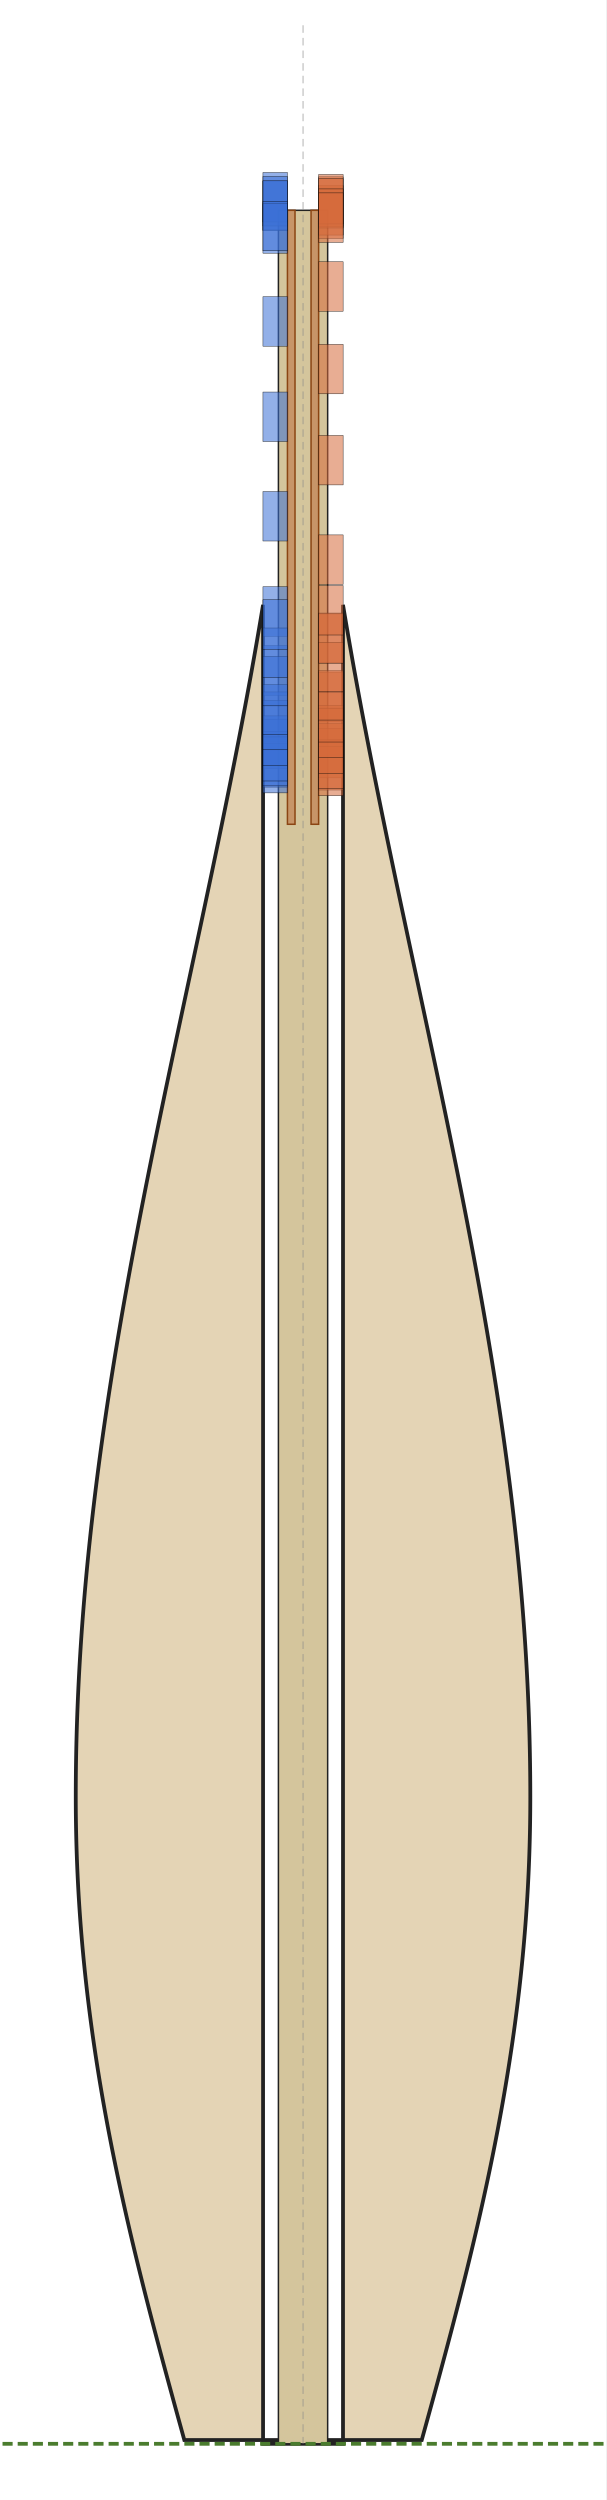
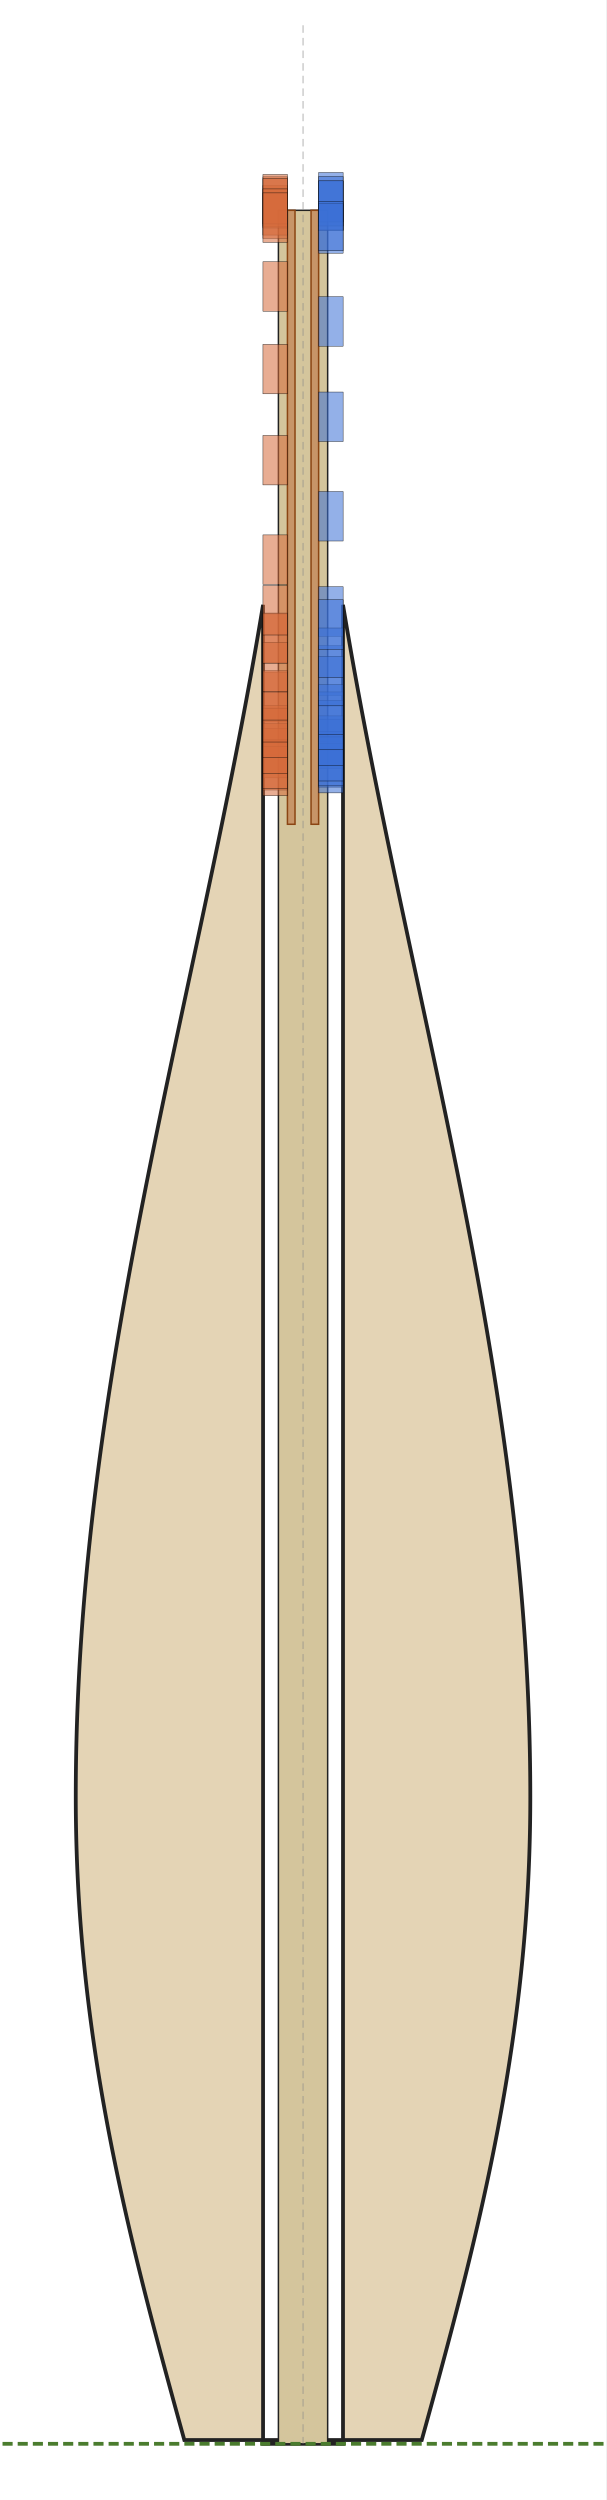
<svg xmlns="http://www.w3.org/2000/svg" viewBox="-240 -20 480 1980" preserveAspectRatio="xMidYMid meet">
  <rect x="-240" y="-20" width="480" height="1980" fill="#fff" />
  <path d="M 94.013 1912.507 L 94.960 1909.075 L 95.907 1905.642 L 96.853 1902.210 L 97.799 1898.777 L 98.743 1895.344 L 99.687 1891.911 L 100.629 1888.478 L 101.571 1885.044 L 102.511 1881.610 L 103.449 1878.175 L 104.387 1874.741 L 105.322 1871.306 L 106.256 1867.870 L 107.188 1864.434 L 108.118 1860.998 L 109.047 1857.561 L 109.973 1854.124 L 110.897 1850.686 L 111.818 1847.247 L 112.737 1843.808 L 113.654 1840.368 L 114.568 1836.928 L 115.479 1833.487 L 116.387 1830.046 L 117.293 1826.603 L 118.195 1823.160 L 119.094 1819.716 L 119.990 1816.272 L 120.883 1812.826 L 121.772 1809.380 L 122.658 1805.933 L 123.540 1802.485 L 124.419 1799.036 L 125.293 1795.586 L 126.164 1792.136 L 127.031 1788.684 L 127.893 1785.231 L 128.751 1781.778 L 129.605 1778.323 L 130.455 1774.867 L 131.300 1771.410 L 132.141 1767.952 L 132.976 1764.493 L 133.808 1761.033 L 134.634 1757.571 L 135.455 1754.109 L 136.271 1750.645 L 137.082 1747.180 L 137.888 1743.714 L 138.689 1740.246 L 139.484 1736.777 L 140.273 1733.307 L 141.057 1729.835 L 141.836 1726.362 L 142.608 1722.888 L 143.375 1719.412 L 144.136 1715.935 L 144.891 1712.457 L 145.639 1708.977 L 146.382 1705.495 L 147.118 1702.012 L 147.848 1698.527 L 148.571 1695.041 L 149.288 1691.553 L 149.999 1688.064 L 150.703 1684.573 L 151.400 1681.081 L 152.090 1677.587 L 152.773 1674.091 L 153.449 1670.593 L 154.118 1667.094 L 154.781 1663.593 L 155.435 1660.091 L 156.083 1656.586 L 156.723 1653.080 L 157.356 1649.572 L 157.982 1646.062 L 158.600 1642.551 L 159.210 1639.037 L 159.812 1635.522 L 160.407 1632.005 L 160.994 1628.486 L 161.573 1624.965 L 162.144 1621.442 L 162.707 1617.918 L 163.262 1614.391 L 163.809 1610.862 L 164.348 1607.332 L 164.879 1603.799 L 165.401 1600.265 L 165.914 1596.728 L 166.420 1593.189 L 166.917 1589.649 L 167.405 1586.106 L 167.885 1582.561 L 168.356 1579.014 L 168.818 1575.465 L 169.271 1571.914 L 169.716 1568.361 L 170.152 1564.805 L 170.579 1561.248 L 170.997 1557.688 L 171.406 1554.127 L 171.806 1550.563 L 172.197 1546.996 L 172.579 1543.428 L 172.951 1539.857 L 173.315 1536.285 L 173.669 1532.710 L 174.014 1529.132 L 174.349 1525.553 L 174.676 1521.971 L 174.992 1518.387 L 175.300 1514.801 L 175.597 1511.212 L 175.886 1507.621 L 176.164 1504.028 L 176.434 1500.433 L 176.693 1496.835 L 176.943 1493.235 L 177.183 1489.632 L 177.414 1486.028 L 177.635 1482.421 L 177.846 1478.811 L 178.048 1475.199 L 178.239 1471.585 L 178.421 1467.969 L 178.593 1464.350 L 178.755 1460.729 L 178.907 1457.105 L 179.050 1453.479 L 179.182 1449.851 L 179.305 1446.220 L 179.418 1442.587 L 179.520 1438.951 L 179.613 1435.313 L 179.696 1431.673 L 179.769 1428.030 L 179.832 1424.385 L 179.885 1420.738 L 179.928 1417.088 L 179.961 1413.436 L 179.984 1409.781 L 179.997 1406.124 L 180.000 1402.464 L 179.995 1398.803 L 179.982 1395.139 L 179.961 1391.474 L 179.933 1387.807 L 179.898 1384.138 L 179.854 1380.468 L 179.804 1376.795 L 179.746 1373.121 L 179.680 1369.445 L 179.606 1365.767 L 179.526 1362.087 L 179.437 1358.406 L 179.341 1354.722 L 179.238 1351.037 L 179.127 1347.350 L 179.008 1343.662 L 178.883 1339.971 L 178.749 1336.279 L 178.608 1332.585 L 178.460 1328.889 L 178.304 1325.191 L 178.141 1321.491 L 177.971 1317.790 L 177.793 1314.087 L 177.607 1310.382 L 177.414 1306.675 L 177.214 1302.967 L 177.007 1299.257 L 176.792 1295.545 L 176.570 1291.831 L 176.341 1288.116 L 176.104 1284.399 L 175.861 1280.680 L 175.609 1276.959 L 175.351 1273.237 L 175.086 1269.513 L 174.813 1265.787 L 174.534 1262.059 L 174.247 1258.330 L 173.953 1254.599 L 173.652 1250.866 L 173.344 1247.132 L 173.029 1243.396 L 172.707 1239.658 L 172.378 1235.919 L 172.042 1232.178 L 171.699 1228.435 L 171.350 1224.690 L 170.993 1220.944 L 170.630 1217.197 L 170.260 1213.447 L 169.883 1209.696 L 169.500 1205.944 L 169.109 1202.190 L 168.713 1198.434 L 168.309 1194.677 L 167.899 1190.918 L 167.482 1187.157 L 167.059 1183.395 L 166.630 1179.631 L 166.194 1175.866 L 165.751 1172.100 L 165.302 1168.331 L 164.847 1164.561 L 164.386 1160.790 L 163.918 1157.017 L 163.444 1153.243 L 162.964 1149.467 L 162.478 1145.690 L 161.985 1141.911 L 161.487 1138.131 L 160.983 1134.349 L 160.472 1130.566 L 159.956 1126.782 L 159.434 1122.996 L 158.906 1119.209 L 158.372 1115.420 L 157.832 1111.630 L 157.287 1107.838 L 156.736 1104.045 L 156.179 1100.251 L 155.617 1096.456 L 155.050 1092.659 L 154.477 1088.861 L 153.898 1085.061 L 153.314 1081.260 L 152.725 1077.458 L 152.131 1073.655 L 151.531 1069.851 L 150.926 1066.045 L 150.316 1062.238 L 149.701 1058.429 L 149.081 1054.620 L 148.456 1050.809 L 147.826 1046.997 L 147.191 1043.184 L 146.551 1039.370 L 145.907 1035.555 L 145.258 1031.738 L 144.604 1027.921 L 143.945 1024.102 L 143.283 1020.282 L 142.615 1016.461 L 141.943 1012.639 L 141.267 1008.816 L 140.587 1004.992 L 139.902 1001.167 L 139.213 997.341 L 138.520 993.514 L 137.823 989.686 L 137.122 985.857 L 136.417 982.027 L 135.707 978.196 L 134.995 974.365 L 134.278 970.532 L 133.558 966.698 L 132.833 962.864 L 132.106 959.028 L 131.375 955.192 L 130.640 951.355 L 129.902 947.517 L 129.160 943.679 L 128.416 939.839 L 127.668 935.999 L 126.917 932.158 L 126.162 928.316 L 125.405 924.474 L 124.645 920.630 L 123.882 916.786 L 123.116 912.942 L 122.347 909.097 L 121.575 905.251 L 120.801 901.404 L 120.024 897.557 L 119.245 893.709 L 118.463 889.861 L 117.679 886.012 L 116.893 882.162 L 116.104 878.312 L 115.313 874.462 L 114.520 870.610 L 113.725 866.759 L 112.928 862.907 L 112.129 859.054 L 111.328 855.201 L 110.525 851.348 L 109.721 847.494 L 108.914 843.640 L 108.107 839.785 L 107.298 835.930 L 106.487 832.075 L 105.675 828.219 L 104.861 824.363 L 104.047 820.507 L 103.231 816.650 L 102.414 812.793 L 101.596 808.936 L 100.777 805.079 L 99.957 801.221 L 99.137 797.364 L 98.315 793.506 L 97.493 789.648 L 96.670 785.789 L 95.847 781.931 L 95.023 778.072 L 94.199 774.214 L 93.374 770.355 L 92.550 766.496 L 91.724 762.638 L 90.899 758.779 L 90.074 754.920 L 89.249 751.061 L 88.423 747.202 L 87.598 743.343 L 86.773 739.484 L 85.949 735.626 L 85.124 731.767 L 84.300 727.909 L 83.477 724.050 L 82.654 720.192 L 81.832 716.334 L 81.010 712.476 L 80.190 708.618 L 79.370 704.760 L 78.550 700.903 L 77.732 697.046 L 76.915 693.189 L 76.099 689.332 L 75.284 685.476 L 74.471 681.620 L 73.659 677.764 L 72.848 673.909 L 72.038 670.054 L 71.230 666.199 L 70.424 662.345 L 69.619 658.491 L 68.816 654.637 L 68.015 650.784 L 67.215 646.932 L 66.418 643.080 L 65.622 639.228 L 64.829 635.377 L 64.038 631.526 L 63.249 627.676 L 62.462 623.826 L 61.677 619.977 L 60.895 616.129 L 60.115 612.281 L 59.338 608.433 L 58.563 604.587 L 57.791 600.741 L 57.022 596.895 L 56.255 593.051 L 55.492 589.207 L 54.731 585.363 L 53.973 581.521 L 53.218 577.679 L 52.467 573.838 L 51.718 569.997 L 50.973 566.157 L 50.231 562.319 L 49.492 558.481 L 48.757 554.643 L 48.025 550.807 L 47.297 546.972 L 46.572 543.137 L 45.851 539.303 L 45.134 535.470 L 44.420 531.638 L 43.710 527.807 L 43.004 523.977 L 42.302 520.148 L 41.605 516.320 L 40.911 512.492 L 40.221 508.666 L 39.536 504.841 L 38.854 501.017 L 38.177 497.194 L 37.505 493.372 L 36.837 489.551 L 36.173 485.731 L 35.514 481.912 L 34.859 478.094 L 34.209 474.277 L 33.564 470.462 L 32.923 466.647 L 32.288 462.834 L 31.657 459.022 L 31.657 1915.500 L -31.657 1915.500 L -31.657 459.022 L -32.288 462.834 L -32.923 466.647 L -33.564 470.462 L -34.209 474.277 L -34.859 478.094 L -35.514 481.912 L -36.173 485.731 L -36.837 489.551 L -37.505 493.372 L -38.177 497.194 L -38.854 501.017 L -39.536 504.841 L -40.221 508.666 L -40.911 512.492 L -41.605 516.320 L -42.302 520.148 L -43.004 523.977 L -43.710 527.807 L -44.420 531.638 L -45.134 535.470 L -45.851 539.303 L -46.572 543.137 L -47.297 546.972 L -48.025 550.807 L -48.757 554.643 L -49.492 558.481 L -50.231 562.319 L -50.973 566.157 L -51.718 569.997 L -52.467 573.838 L -53.218 577.679 L -53.973 581.521 L -54.731 585.363 L -55.492 589.207 L -56.255 593.051 L -57.022 596.895 L -57.791 600.741 L -58.563 604.587 L -59.338 608.433 L -60.115 612.281 L -60.895 616.129 L -61.677 619.977 L -62.462 623.826 L -63.249 627.676 L -64.038 631.526 L -64.829 635.377 L -65.622 639.228 L -66.418 643.080 L -67.215 646.932 L -68.015 650.784 L -68.816 654.637 L -69.619 658.491 L -70.424 662.345 L -71.230 666.199 L -72.038 670.054 L -72.848 673.909 L -73.659 677.764 L -74.471 681.620 L -75.284 685.476 L -76.099 689.332 L -76.915 693.189 L -77.732 697.046 L -78.550 700.903 L -79.370 704.760 L -80.190 708.618 L -81.010 712.476 L -81.832 716.334 L -82.654 720.192 L -83.477 724.050 L -84.300 727.909 L -85.124 731.767 L -85.949 735.626 L -86.773 739.484 L -87.598 743.343 L -88.423 747.202 L -89.249 751.061 L -90.074 754.920 L -90.899 758.779 L -91.724 762.638 L -92.550 766.496 L -93.374 770.355 L -94.199 774.214 L -95.023 778.072 L -95.847 781.931 L -96.670 785.789 L -97.493 789.648 L -98.315 793.506 L -99.137 797.364 L -99.957 801.221 L -100.777 805.079 L -101.596 808.936 L -102.414 812.793 L -103.231 816.650 L -104.047 820.507 L -104.861 824.363 L -105.675 828.219 L -106.487 832.075 L -107.298 835.930 L -108.107 839.785 L -108.914 843.640 L -109.721 847.494 L -110.525 851.348 L -111.328 855.201 L -112.129 859.054 L -112.928 862.907 L -113.725 866.759 L -114.520 870.610 L -115.313 874.462 L -116.104 878.312 L -116.893 882.162 L -117.679 886.012 L -118.463 889.861 L -119.245 893.709 L -120.024 897.557 L -120.801 901.404 L -121.575 905.251 L -122.347 909.097 L -123.116 912.942 L -123.882 916.786 L -124.645 920.630 L -125.405 924.474 L -126.162 928.316 L -126.917 932.158 L -127.668 935.999 L -128.416 939.839 L -129.160 943.679 L -129.902 947.517 L -130.640 951.355 L -131.375 955.192 L -132.106 959.028 L -132.833 962.864 L -133.558 966.698 L -134.278 970.532 L -134.995 974.365 L -135.707 978.196 L -136.417 982.027 L -137.122 985.857 L -137.823 989.686 L -138.520 993.514 L -139.213 997.341 L -139.902 1001.167 L -140.587 1004.992 L -141.267 1008.816 L -141.943 1012.639 L -142.615 1016.461 L -143.283 1020.282 L -143.945 1024.102 L -144.604 1027.921 L -145.258 1031.738 L -145.907 1035.555 L -146.551 1039.370 L -147.191 1043.184 L -147.826 1046.997 L -148.456 1050.809 L -149.081 1054.620 L -149.701 1058.429 L -150.316 1062.238 L -150.926 1066.045 L -151.531 1069.851 L -152.131 1073.655 L -152.725 1077.458 L -153.314 1081.260 L -153.898 1085.061 L -154.477 1088.861 L -155.050 1092.659 L -155.617 1096.456 L -156.179 1100.251 L -156.736 1104.045 L -157.287 1107.838 L -157.832 1111.630 L -158.372 1115.420 L -158.906 1119.209 L -159.434 1122.996 L -159.956 1126.782 L -160.472 1130.566 L -160.983 1134.349 L -161.487 1138.131 L -161.985 1141.911 L -162.478 1145.690 L -162.964 1149.467 L -163.444 1153.243 L -163.918 1157.017 L -164.386 1160.790 L -164.847 1164.561 L -165.302 1168.331 L -165.751 1172.100 L -166.194 1175.866 L -166.630 1179.631 L -167.059 1183.395 L -167.482 1187.157 L -167.899 1190.918 L -168.309 1194.677 L -168.713 1198.434 L -169.109 1202.190 L -169.500 1205.944 L -169.883 1209.696 L -170.260 1213.447 L -170.630 1217.197 L -170.993 1220.944 L -171.350 1224.690 L -171.699 1228.435 L -172.042 1232.178 L -172.378 1235.919 L -172.707 1239.658 L -173.029 1243.396 L -173.344 1247.132 L -173.652 1250.866 L -173.953 1254.599 L -174.247 1258.330 L -174.534 1262.059 L -174.813 1265.787 L -175.086 1269.513 L -175.351 1273.237 L -175.609 1276.959 L -175.861 1280.680 L -176.104 1284.399 L -176.341 1288.116 L -176.570 1291.831 L -176.792 1295.545 L -177.007 1299.257 L -177.214 1302.967 L -177.414 1306.675 L -177.607 1310.382 L -177.793 1314.087 L -177.971 1317.790 L -178.141 1321.491 L -178.304 1325.191 L -178.460 1328.889 L -178.608 1332.585 L -178.749 1336.279 L -178.883 1339.971 L -179.008 1343.662 L -179.127 1347.350 L -179.238 1351.037 L -179.341 1354.722 L -179.437 1358.406 L -179.526 1362.087 L -179.606 1365.767 L -179.680 1369.445 L -179.746 1373.121 L -179.804 1376.795 L -179.854 1380.468 L -179.898 1384.138 L -179.933 1387.807 L -179.961 1391.474 L -179.982 1395.139 L -179.995 1398.803 L -180.000 1402.464 L -179.997 1406.124 L -179.984 1409.781 L -179.961 1413.436 L -179.928 1417.088 L -179.885 1420.738 L -179.832 1424.385 L -179.769 1428.030 L -179.696 1431.673 L -179.613 1435.313 L -179.520 1438.951 L -179.418 1442.587 L -179.305 1446.220 L -179.182 1449.851 L -179.050 1453.479 L -178.907 1457.105 L -178.755 1460.729 L -178.593 1464.350 L -178.421 1467.969 L -178.239 1471.585 L -178.048 1475.199 L -177.846 1478.811 L -177.635 1482.421 L -177.414 1486.028 L -177.183 1489.632 L -176.943 1493.235 L -176.693 1496.835 L -176.434 1500.433 L -176.164 1504.028 L -175.886 1507.621 L -175.597 1511.212 L -175.300 1514.801 L -174.992 1518.387 L -174.676 1521.971 L -174.349 1525.553 L -174.014 1529.132 L -173.669 1532.710 L -173.315 1536.285 L -172.951 1539.857 L -172.579 1543.428 L -172.197 1546.996 L -171.806 1550.563 L -171.406 1554.127 L -170.997 1557.688 L -170.579 1561.248 L -170.152 1564.805 L -169.716 1568.361 L -169.271 1571.914 L -168.818 1575.465 L -168.356 1579.014 L -167.885 1582.561 L -167.405 1586.106 L -166.917 1589.649 L -166.420 1593.189 L -165.914 1596.728 L -165.401 1600.265 L -164.879 1603.799 L -164.348 1607.332 L -163.809 1610.862 L -163.262 1614.391 L -162.707 1617.918 L -162.144 1621.442 L -161.573 1624.965 L -160.994 1628.486 L -160.407 1632.005 L -159.812 1635.522 L -159.210 1639.037 L -158.600 1642.551 L -157.982 1646.062 L -157.356 1649.572 L -156.723 1653.080 L -156.083 1656.586 L -155.435 1660.091 L -154.781 1663.593 L -154.118 1667.094 L -153.449 1670.593 L -152.773 1674.091 L -152.090 1677.587 L -151.400 1681.081 L -150.703 1684.573 L -149.999 1688.064 L -149.288 1691.553 L -148.571 1695.041 L -147.848 1698.527 L -147.118 1702.012 L -146.382 1705.495 L -145.639 1708.977 L -144.891 1712.457 L -144.136 1715.935 L -143.375 1719.412 L -142.608 1722.888 L -141.836 1726.362 L -141.057 1729.835 L -140.273 1733.307 L -139.484 1736.777 L -138.689 1740.246 L -137.888 1743.714 L -137.082 1747.180 L -136.271 1750.645 L -135.455 1754.109 L -134.634 1757.571 L -133.808 1761.033 L -132.976 1764.493 L -132.141 1767.952 L -131.300 1771.410 L -130.455 1774.867 L -129.605 1778.323 L -128.751 1781.778 L -127.893 1785.231 L -127.031 1788.684 L -126.164 1792.136 L -125.293 1795.586 L -124.419 1799.036 L -123.540 1802.485 L -122.658 1805.933 L -121.772 1809.380 L -120.883 1812.826 L -119.990 1816.272 L -119.094 1819.716 L -118.195 1823.160 L -117.293 1826.603 L -116.387 1830.046 L -115.479 1833.487 L -114.568 1836.928 L -113.654 1840.368 L -112.737 1843.808 L -111.818 1847.247 L -110.897 1850.686 L -109.973 1854.124 L -109.047 1857.561 L -108.118 1860.998 L -107.188 1864.434 L -106.256 1867.870 L -105.322 1871.306 L -104.387 1874.741 L -103.449 1878.175 L -102.511 1881.610 L -101.571 1885.044 L -100.629 1888.478 L -99.687 1891.911 L -98.743 1895.344 L -97.799 1898.777 L -96.853 1902.210 L -95.907 1905.642 L -94.960 1909.075 L -94.013 1912.507 Z" fill="#e4d4b5" stroke="#222" stroke-width="3.0" />
  <rect x="-19.500" y="146.563" width="39.000" height="1768.937" fill="#d4c59c" stroke="#222" stroke-width="1.2" />
  <line x1="-250" y1="1915.500" x2="250" y2="1915.500" stroke="#4a7c2e" stroke-width="3.0" stroke-dasharray="8 4" />
  <rect x="6.350" y="146.558" width="6.000" height="486.270" fill="#c79568" stroke="#8b4513" stroke-width="1.2" />
  <rect x="-12.350" y="146.558" width="6.000" height="486.270" fill="#c79568" stroke="#8b4513" stroke-width="1.2" />
-   <rect x="12.350" y="126.963" width="19.400" height="39.200" fill="#d46a3a" fill-opacity="0.55" stroke="#000" stroke-width="0.3" />
-   <rect x="-31.750" y="123.509" width="19.400" height="39.200" fill="#3a6fd4" fill-opacity="0.55" stroke="#000" stroke-width="0.3" />
-   <rect x="12.350" y="120.054" width="19.400" height="39.200" fill="#d46a3a" fill-opacity="0.55" stroke="#000" stroke-width="0.3" />
-   <rect x="-31.750" y="116.600" width="19.400" height="39.200" fill="#3a6fd4" fill-opacity="0.55" stroke="#000" stroke-width="0.3" />
-   <rect x="12.350" y="118.175" width="19.400" height="39.200" fill="#d46a3a" fill-opacity="0.55" stroke="#000" stroke-width="0.3" />
-   <rect x="-31.750" y="119.775" width="19.400" height="39.200" fill="#3a6fd4" fill-opacity="0.55" stroke="#000" stroke-width="0.3" />
-   <rect x="12.350" y="121.375" width="19.400" height="39.200" fill="#d46a3a" fill-opacity="0.55" stroke="#000" stroke-width="0.3" />
-   <rect x="-31.750" y="122.975" width="19.400" height="39.200" fill="#3a6fd4" fill-opacity="0.55" stroke="#000" stroke-width="0.3" />
-   <rect x="12.350" y="129.630" width="19.400" height="39.200" fill="#d46a3a" fill-opacity="0.55" stroke="#000" stroke-width="0.3" />
-   <rect x="-31.750" y="141.314" width="19.400" height="39.200" fill="#3a6fd4" fill-opacity="0.55" stroke="#000" stroke-width="0.3" />
-   <rect x="12.350" y="132.780" width="19.400" height="39.200" fill="#d46a3a" fill-opacity="0.55" stroke="#000" stroke-width="0.3" />
-   <rect x="-31.750" y="139.435" width="19.400" height="39.200" fill="#3a6fd4" fill-opacity="0.55" stroke="#000" stroke-width="0.3" />
-   <rect x="12.350" y="187.288" width="19.400" height="39.200" fill="#d46a3a" fill-opacity="0.55" stroke="#000" stroke-width="0.3" />
-   <rect x="-31.750" y="214.974" width="19.400" height="39.200" fill="#3a6fd4" fill-opacity="0.55" stroke="#000" stroke-width="0.3" />
-   <rect x="12.350" y="252.719" width="19.400" height="39.200" fill="#d46a3a" fill-opacity="0.55" stroke="#000" stroke-width="0.3" />
-   <rect x="-31.750" y="290.488" width="19.400" height="39.200" fill="#3a6fd4" fill-opacity="0.55" stroke="#000" stroke-width="0.3" />
-   <rect x="12.350" y="324.855" width="19.400" height="39.200" fill="#d46a3a" fill-opacity="0.55" stroke="#000" stroke-width="0.3" />
-   <rect x="-31.750" y="369.279" width="19.400" height="39.200" fill="#3a6fd4" fill-opacity="0.55" stroke="#000" stroke-width="0.3" />
-   <rect x="12.350" y="403.645" width="19.400" height="39.200" fill="#d46a3a" fill-opacity="0.55" stroke="#000" stroke-width="0.3" />
-   <rect x="-31.750" y="444.666" width="19.400" height="39.200" fill="#3a6fd4" fill-opacity="0.55" stroke="#000" stroke-width="0.3" />
-   <rect x="12.350" y="465.520" width="19.400" height="39.200" fill="#d46a3a" fill-opacity="0.55" stroke="#000" stroke-width="0.3" />
-   <rect x="-31.750" y="491.428" width="19.400" height="39.200" fill="#3a6fd4" fill-opacity="0.55" stroke="#000" stroke-width="0.3" />
-   <rect x="12.350" y="512.256" width="19.400" height="39.200" fill="#d46a3a" fill-opacity="0.55" stroke="#000" stroke-width="0.3" />
-   <rect x="-31.750" y="528.029" width="19.400" height="39.200" fill="#3a6fd4" fill-opacity="0.55" stroke="#000" stroke-width="0.3" />
-   <rect x="12.350" y="538.799" width="19.400" height="39.200" fill="#d46a3a" fill-opacity="0.55" stroke="#000" stroke-width="0.3" />
-   <rect x="-31.750" y="549.543" width="19.400" height="39.200" fill="#3a6fd4" fill-opacity="0.55" stroke="#000" stroke-width="0.3" />
-   <rect x="12.350" y="556.884" width="19.400" height="39.200" fill="#d46a3a" fill-opacity="0.55" stroke="#000" stroke-width="0.3" />
-   <rect x="-31.750" y="564.199" width="19.400" height="39.200" fill="#3a6fd4" fill-opacity="0.55" stroke="#000" stroke-width="0.3" />
-   <rect x="12.350" y="566.485" width="19.400" height="39.200" fill="#d46a3a" fill-opacity="0.55" stroke="#000" stroke-width="0.3" />
-   <rect x="-31.750" y="568.771" width="19.400" height="39.200" fill="#3a6fd4" fill-opacity="0.55" stroke="#000" stroke-width="0.3" />
-   <rect x="12.350" y="571.057" width="19.400" height="39.200" fill="#d46a3a" fill-opacity="0.55" stroke="#000" stroke-width="0.3" />
-   <rect x="-31.750" y="563.234" width="19.400" height="39.200" fill="#3a6fd4" fill-opacity="0.55" stroke="#000" stroke-width="0.3" />
-   <rect x="12.350" y="565.520" width="19.400" height="39.200" fill="#d46a3a" fill-opacity="0.55" stroke="#000" stroke-width="0.3" />
-   <rect x="-31.750" y="559.347" width="19.400" height="39.200" fill="#3a6fd4" fill-opacity="0.55" stroke="#000" stroke-width="0.3" />
-   <rect x="12.350" y="553.175" width="19.400" height="39.200" fill="#d46a3a" fill-opacity="0.55" stroke="#000" stroke-width="0.3" />
-   <rect x="-31.750" y="547.003" width="19.400" height="39.200" fill="#3a6fd4" fill-opacity="0.55" stroke="#000" stroke-width="0.3" />
-   <rect x="12.350" y="540.831" width="19.400" height="39.200" fill="#d46a3a" fill-opacity="0.55" stroke="#000" stroke-width="0.3" />
-   <rect x="-31.750" y="534.659" width="19.400" height="39.200" fill="#3a6fd4" fill-opacity="0.55" stroke="#000" stroke-width="0.3" />
-   <rect x="12.350" y="528.486" width="19.400" height="39.200" fill="#d46a3a" fill-opacity="0.55" stroke="#000" stroke-width="0.3" />
-   <rect x="-31.750" y="522.289" width="19.400" height="39.200" fill="#3a6fd4" fill-opacity="0.55" stroke="#000" stroke-width="0.3" />
-   <rect x="12.350" y="511.087" width="19.400" height="39.200" fill="#d46a3a" fill-opacity="0.55" stroke="#000" stroke-width="0.3" />
-   <rect x="-31.750" y="499.835" width="19.400" height="39.200" fill="#3a6fd4" fill-opacity="0.55" stroke="#000" stroke-width="0.3" />
-   <rect x="12.350" y="488.634" width="19.400" height="39.200" fill="#d46a3a" fill-opacity="0.55" stroke="#000" stroke-width="0.3" />
-   <rect x="-31.750" y="477.382" width="19.400" height="39.200" fill="#3a6fd4" fill-opacity="0.55" stroke="#000" stroke-width="0.3" />
-   <rect x="12.350" y="466.180" width="19.400" height="39.200" fill="#d46a3a" fill-opacity="0.55" stroke="#000" stroke-width="0.3" />
-   <rect x="-31.750" y="454.953" width="19.400" height="39.200" fill="#3a6fd4" fill-opacity="0.55" stroke="#000" stroke-width="0.3" />
-   <rect x="12.350" y="443.727" width="19.400" height="39.200" fill="#d46a3a" fill-opacity="0.55" stroke="#000" stroke-width="0.3" />
+   <rect x="-31.750" y="126.963" width="19.400" height="39.200" fill="#d46a3a" fill-opacity="0.55" stroke="#000" stroke-width="0.3" />
+   <rect x="12.350" y="123.509" width="19.400" height="39.200" fill="#3a6fd4" fill-opacity="0.55" stroke="#000" stroke-width="0.3" />
+   <rect x="-31.750" y="120.054" width="19.400" height="39.200" fill="#d46a3a" fill-opacity="0.55" stroke="#000" stroke-width="0.3" />
+   <rect x="12.350" y="116.600" width="19.400" height="39.200" fill="#3a6fd4" fill-opacity="0.55" stroke="#000" stroke-width="0.3" />
+   <rect x="-31.750" y="118.175" width="19.400" height="39.200" fill="#d46a3a" fill-opacity="0.55" stroke="#000" stroke-width="0.3" />
+   <rect x="12.350" y="119.775" width="19.400" height="39.200" fill="#3a6fd4" fill-opacity="0.55" stroke="#000" stroke-width="0.3" />
+   <rect x="-31.750" y="121.375" width="19.400" height="39.200" fill="#d46a3a" fill-opacity="0.55" stroke="#000" stroke-width="0.3" />
+   <rect x="12.350" y="122.975" width="19.400" height="39.200" fill="#3a6fd4" fill-opacity="0.55" stroke="#000" stroke-width="0.3" />
+   <rect x="-31.750" y="129.630" width="19.400" height="39.200" fill="#d46a3a" fill-opacity="0.55" stroke="#000" stroke-width="0.3" />
+   <rect x="12.350" y="141.314" width="19.400" height="39.200" fill="#3a6fd4" fill-opacity="0.55" stroke="#000" stroke-width="0.3" />
+   <rect x="-31.750" y="132.780" width="19.400" height="39.200" fill="#d46a3a" fill-opacity="0.55" stroke="#000" stroke-width="0.3" />
+   <rect x="12.350" y="139.435" width="19.400" height="39.200" fill="#3a6fd4" fill-opacity="0.55" stroke="#000" stroke-width="0.3" />
+   <rect x="-31.750" y="187.288" width="19.400" height="39.200" fill="#d46a3a" fill-opacity="0.55" stroke="#000" stroke-width="0.3" />
+   <rect x="12.350" y="214.974" width="19.400" height="39.200" fill="#3a6fd4" fill-opacity="0.55" stroke="#000" stroke-width="0.3" />
+   <rect x="-31.750" y="252.719" width="19.400" height="39.200" fill="#d46a3a" fill-opacity="0.55" stroke="#000" stroke-width="0.3" />
+   <rect x="12.350" y="290.488" width="19.400" height="39.200" fill="#3a6fd4" fill-opacity="0.55" stroke="#000" stroke-width="0.3" />
+   <rect x="-31.750" y="324.855" width="19.400" height="39.200" fill="#d46a3a" fill-opacity="0.55" stroke="#000" stroke-width="0.3" />
+   <rect x="12.350" y="369.279" width="19.400" height="39.200" fill="#3a6fd4" fill-opacity="0.55" stroke="#000" stroke-width="0.3" />
+   <rect x="-31.750" y="403.645" width="19.400" height="39.200" fill="#d46a3a" fill-opacity="0.55" stroke="#000" stroke-width="0.3" />
+   <rect x="12.350" y="444.666" width="19.400" height="39.200" fill="#3a6fd4" fill-opacity="0.55" stroke="#000" stroke-width="0.3" />
+   <rect x="-31.750" y="465.520" width="19.400" height="39.200" fill="#d46a3a" fill-opacity="0.55" stroke="#000" stroke-width="0.3" />
+   <rect x="12.350" y="491.428" width="19.400" height="39.200" fill="#3a6fd4" fill-opacity="0.55" stroke="#000" stroke-width="0.3" />
+   <rect x="-31.750" y="512.256" width="19.400" height="39.200" fill="#d46a3a" fill-opacity="0.55" stroke="#000" stroke-width="0.3" />
+   <rect x="12.350" y="528.029" width="19.400" height="39.200" fill="#3a6fd4" fill-opacity="0.55" stroke="#000" stroke-width="0.3" />
+   <rect x="-31.750" y="538.799" width="19.400" height="39.200" fill="#d46a3a" fill-opacity="0.55" stroke="#000" stroke-width="0.3" />
+   <rect x="12.350" y="549.543" width="19.400" height="39.200" fill="#3a6fd4" fill-opacity="0.55" stroke="#000" stroke-width="0.3" />
+   <rect x="-31.750" y="556.884" width="19.400" height="39.200" fill="#d46a3a" fill-opacity="0.55" stroke="#000" stroke-width="0.3" />
+   <rect x="12.350" y="564.199" width="19.400" height="39.200" fill="#3a6fd4" fill-opacity="0.55" stroke="#000" stroke-width="0.3" />
+   <rect x="-31.750" y="566.485" width="19.400" height="39.200" fill="#d46a3a" fill-opacity="0.55" stroke="#000" stroke-width="0.3" />
+   <rect x="12.350" y="568.771" width="19.400" height="39.200" fill="#3a6fd4" fill-opacity="0.55" stroke="#000" stroke-width="0.3" />
+   <rect x="-31.750" y="571.057" width="19.400" height="39.200" fill="#d46a3a" fill-opacity="0.55" stroke="#000" stroke-width="0.3" />
+   <rect x="12.350" y="563.234" width="19.400" height="39.200" fill="#3a6fd4" fill-opacity="0.55" stroke="#000" stroke-width="0.3" />
+   <rect x="-31.750" y="565.520" width="19.400" height="39.200" fill="#d46a3a" fill-opacity="0.55" stroke="#000" stroke-width="0.3" />
+   <rect x="12.350" y="559.347" width="19.400" height="39.200" fill="#3a6fd4" fill-opacity="0.55" stroke="#000" stroke-width="0.3" />
+   <rect x="-31.750" y="553.175" width="19.400" height="39.200" fill="#d46a3a" fill-opacity="0.55" stroke="#000" stroke-width="0.3" />
+   <rect x="12.350" y="547.003" width="19.400" height="39.200" fill="#3a6fd4" fill-opacity="0.55" stroke="#000" stroke-width="0.3" />
+   <rect x="-31.750" y="540.831" width="19.400" height="39.200" fill="#d46a3a" fill-opacity="0.55" stroke="#000" stroke-width="0.3" />
+   <rect x="12.350" y="534.659" width="19.400" height="39.200" fill="#3a6fd4" fill-opacity="0.55" stroke="#000" stroke-width="0.3" />
+   <rect x="-31.750" y="528.486" width="19.400" height="39.200" fill="#d46a3a" fill-opacity="0.55" stroke="#000" stroke-width="0.3" />
+   <rect x="12.350" y="522.289" width="19.400" height="39.200" fill="#3a6fd4" fill-opacity="0.55" stroke="#000" stroke-width="0.3" />
+   <rect x="-31.750" y="511.087" width="19.400" height="39.200" fill="#d46a3a" fill-opacity="0.55" stroke="#000" stroke-width="0.3" />
+   <rect x="12.350" y="499.835" width="19.400" height="39.200" fill="#3a6fd4" fill-opacity="0.55" stroke="#000" stroke-width="0.3" />
+   <rect x="-31.750" y="488.634" width="19.400" height="39.200" fill="#d46a3a" fill-opacity="0.55" stroke="#000" stroke-width="0.3" />
+   <rect x="12.350" y="477.382" width="19.400" height="39.200" fill="#3a6fd4" fill-opacity="0.55" stroke="#000" stroke-width="0.3" />
+   <rect x="-31.750" y="466.180" width="19.400" height="39.200" fill="#d46a3a" fill-opacity="0.55" stroke="#000" stroke-width="0.3" />
+   <rect x="12.350" y="454.953" width="19.400" height="39.200" fill="#3a6fd4" fill-opacity="0.55" stroke="#000" stroke-width="0.3" />
+   <rect x="-31.750" y="443.727" width="19.400" height="39.200" fill="#d46a3a" fill-opacity="0.55" stroke="#000" stroke-width="0.3" />
  <line x1="0" y1="0" x2="0" y2="1915.500" stroke="#888" stroke-width="0.5" stroke-dasharray="6 4" />
</svg>
